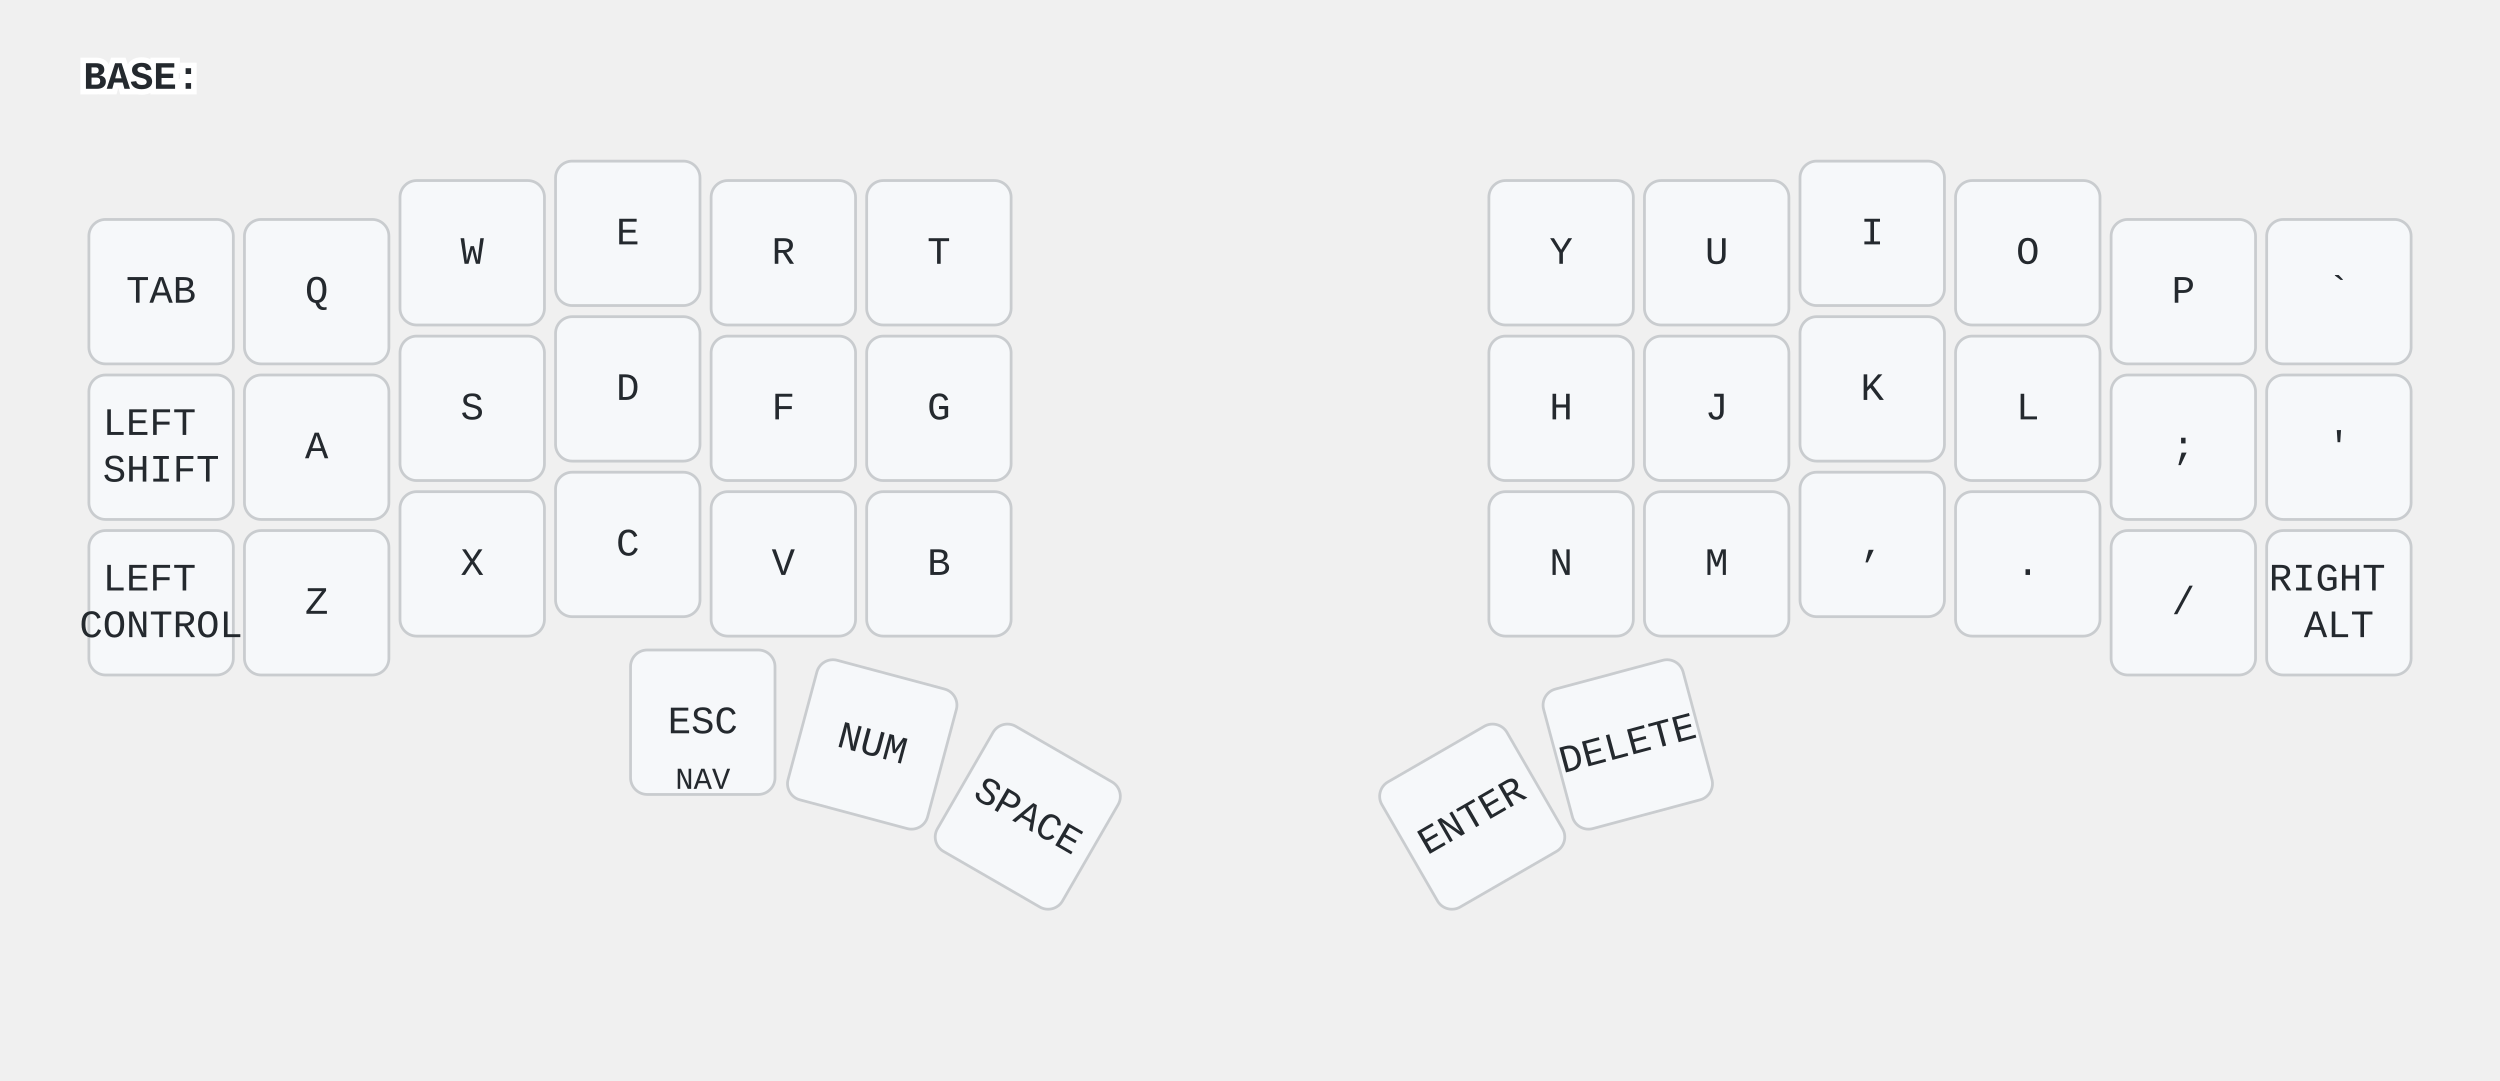
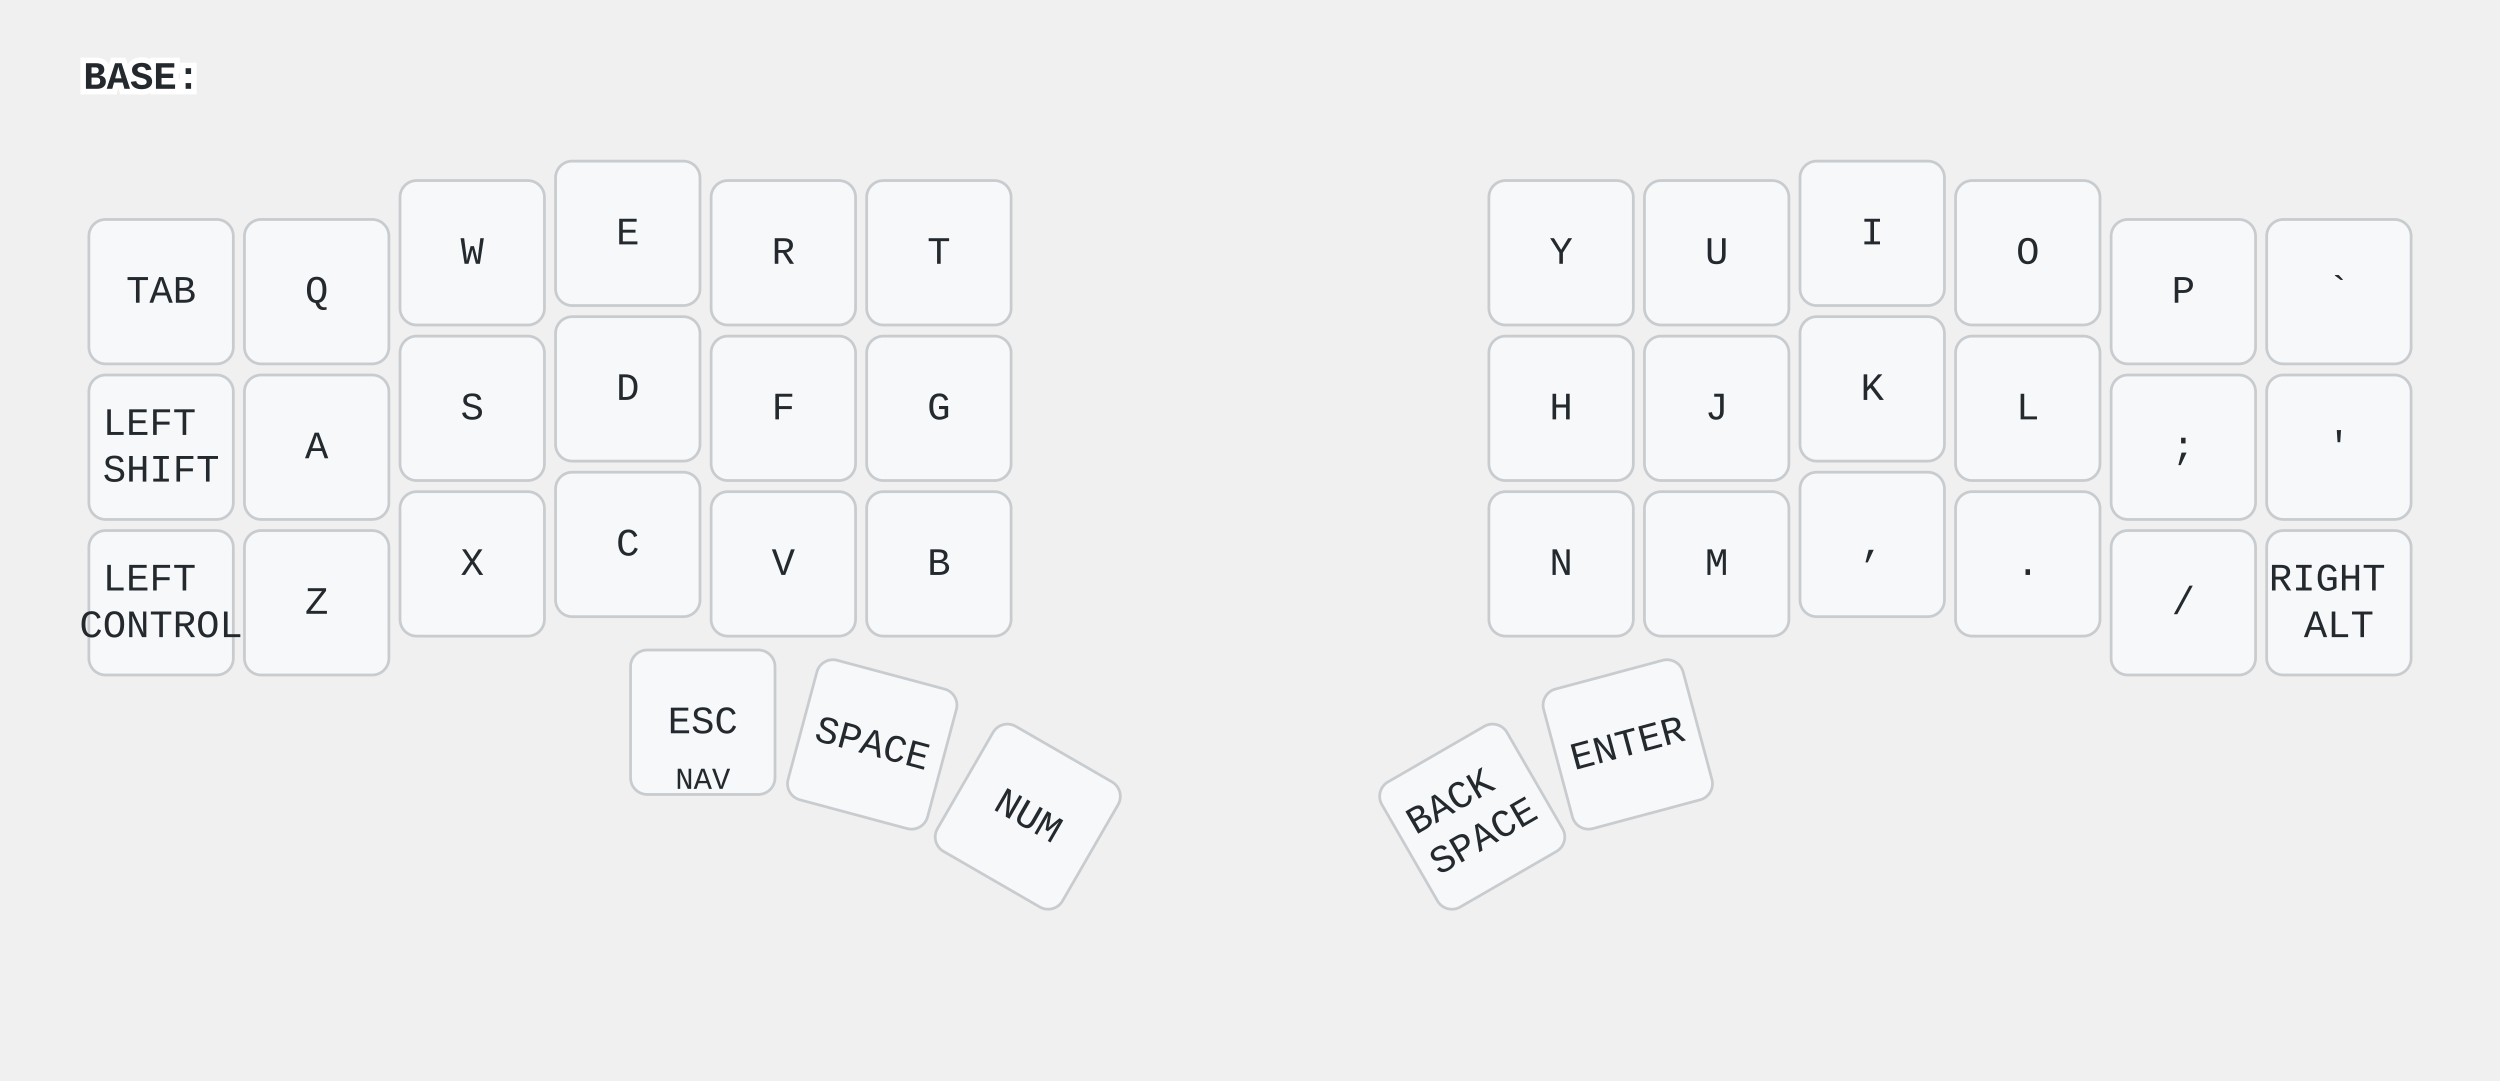
<svg xmlns="http://www.w3.org/2000/svg" width="900" height="389" viewBox="0 0 900 389" class="keymap">
  <style>/* inherit to force styles through use tags */
svg path {
    fill: inherit;
}

/* font and background color specifications */
svg.keymap {
    font-family: SFMono-Regular,Consolas,Liberation Mono,Menlo,monospace;
    font-size: 14px;
    font-kerning: normal;
    text-rendering: optimizeLegibility;
    fill: #24292e;
}

/* default key styling */
rect.key {
    fill: #f6f8fa;
}

rect.key, rect.combo {
    stroke: #c9cccf;
    stroke-width: 1;
}

/* default key side styling, only used is draw_key_sides is set */
rect.side {
    filter: brightness(90%);
}

/* color accent for combo boxes */
rect.combo, rect.combo-separate {
    fill: #cdf;
}

/* color accent for held keys */
rect.held, rect.combo.held {
    fill: #fdd;
}

/* color accent for ghost (optional) keys */
rect.ghost, rect.combo.ghost {
    stroke-dasharray: 4, 4;
    stroke-width: 2;
}

text {
    text-anchor: middle;
    dominant-baseline: middle;
}

/* styling for layer labels */
text.label {
    font-weight: bold;
    text-anchor: start;
    stroke: white;
    stroke-width: 4;
    paint-order: stroke;
}

/* styling for optional footer */
text.footer {
    text-anchor: end;
    dominant-baseline: auto;
    stroke: white;
    stroke-width: 4;
    paint-order: stroke;
}

/* styling for combo tap, and key non-tap label text */
text.combo, text.hold, text.shifted, text.left, text.right {
    font-size: 11px;
}

text.hold {
    text-anchor: middle;
    dominant-baseline: auto;
}

text.shifted {
    text-anchor: middle;
    dominant-baseline: hanging;
}

text.left {
    text-anchor: start;
}

text.right {
    text-anchor: end;
}

text.layer-activator {
    text-decoration: underline;
}

/* styling for hold/shifted label text in combo box */
text.combo.hold, text.combo.shifted, text.combo.left, text.combo.right {
    font-size: 8px;
}

/* lighter symbol for transparent keys */
text.trans {
    fill: #7b7e81;
}

/* styling for combo dendrons */
path.combo {
    stroke-width: 1;
    stroke: gray;
    fill: none;
}

/* Start Tabler Icons Cleanup */
/* cannot use height/width with glyphs */
.icon-tabler &gt; path {
    fill: inherit;
    stroke: inherit;
    stroke-width: 2;
}
/* hide tabler's default box */
.icon-tabler &gt; path[stroke="none"][fill="none"] {
    visibility: hidden;
}
/* End Tabler Icons Cleanup */

@media (prefers-color-scheme: dark) {
svg.keymap { fill: #d1d6db; }
rect.key { fill: #3f4750; }
rect.key, rect.combo { stroke: #60666c; }
rect.combo, rect.combo-separate { fill: #1f3d7a; }
rect.held, rect.combo.held { fill: #854747; }
text.label, text.footer { stroke: black; }
text.trans { fill: #7e8184; }
path.combo { stroke: #7f7f7f; }

}</style>
  <g transform="translate(30, 0)" class="layer-BASE">
    <text x="0" y="28" class="label" id="BASE">BASE:</text>
    <g transform="translate(0, 56)">
      <g transform="translate(28, 49)" class="key keypos-0">
        <rect rx="6" ry="6" x="-26" y="-26" width="52" height="52" class="key" />
        <text x="0" y="0" class="key tap">TAB</text>
      </g>
      <g transform="translate(84, 49)" class="key keypos-1">
        <rect rx="6" ry="6" x="-26" y="-26" width="52" height="52" class="key" />
        <text x="0" y="0" class="key tap">Q</text>
      </g>
      <g transform="translate(140, 35)" class="key keypos-2">
        <rect rx="6" ry="6" x="-26" y="-26" width="52" height="52" class="key" />
        <text x="0" y="0" class="key tap">W</text>
      </g>
      <g transform="translate(196, 28)" class="key keypos-3">
        <rect rx="6" ry="6" x="-26" y="-26" width="52" height="52" class="key" />
        <text x="0" y="0" class="key tap">E</text>
      </g>
      <g transform="translate(252, 35)" class="key keypos-4">
        <rect rx="6" ry="6" x="-26" y="-26" width="52" height="52" class="key" />
        <text x="0" y="0" class="key tap">R</text>
      </g>
      <g transform="translate(308, 35)" class="key keypos-5">
        <rect rx="6" ry="6" x="-26" y="-26" width="52" height="52" class="key" />
        <text x="0" y="0" class="key tap">T</text>
      </g>
      <g transform="translate(532, 35)" class="key keypos-6">
        <rect rx="6" ry="6" x="-26" y="-26" width="52" height="52" class="key" />
        <text x="0" y="0" class="key tap">Y</text>
      </g>
      <g transform="translate(588, 35)" class="key keypos-7">
        <rect rx="6" ry="6" x="-26" y="-26" width="52" height="52" class="key" />
        <text x="0" y="0" class="key tap">U</text>
      </g>
      <g transform="translate(644, 28)" class="key keypos-8">
        <rect rx="6" ry="6" x="-26" y="-26" width="52" height="52" class="key" />
        <text x="0" y="0" class="key tap">I</text>
      </g>
      <g transform="translate(700, 35)" class="key keypos-9">
        <rect rx="6" ry="6" x="-26" y="-26" width="52" height="52" class="key" />
        <text x="0" y="0" class="key tap">O</text>
      </g>
      <g transform="translate(756, 49)" class="key keypos-10">
        <rect rx="6" ry="6" x="-26" y="-26" width="52" height="52" class="key" />
        <text x="0" y="0" class="key tap">P</text>
      </g>
      <g transform="translate(812, 49)" class="key keypos-11">
        <rect rx="6" ry="6" x="-26" y="-26" width="52" height="52" class="key" />
        <text x="0" y="0" class="key tap">`</text>
      </g>
      <g transform="translate(28, 105)" class="key keypos-12">
        <rect rx="6" ry="6" x="-26" y="-26" width="52" height="52" class="key" />
        <text x="0" y="0" class="key tap">
          <tspan x="0" dy="-0.6em">LEFT</tspan>
          <tspan x="0" dy="1.2em">SHIFT</tspan>
        </text>
      </g>
      <g transform="translate(84, 105)" class="key keypos-13">
        <rect rx="6" ry="6" x="-26" y="-26" width="52" height="52" class="key" />
        <text x="0" y="0" class="key tap">A</text>
      </g>
      <g transform="translate(140, 91)" class="key keypos-14">
        <rect rx="6" ry="6" x="-26" y="-26" width="52" height="52" class="key" />
        <text x="0" y="0" class="key tap">S</text>
      </g>
      <g transform="translate(196, 84)" class="key keypos-15">
        <rect rx="6" ry="6" x="-26" y="-26" width="52" height="52" class="key" />
        <text x="0" y="0" class="key tap">D</text>
      </g>
      <g transform="translate(252, 91)" class="key keypos-16">
        <rect rx="6" ry="6" x="-26" y="-26" width="52" height="52" class="key" />
        <text x="0" y="0" class="key tap">F</text>
      </g>
      <g transform="translate(308, 91)" class="key keypos-17">
        <rect rx="6" ry="6" x="-26" y="-26" width="52" height="52" class="key" />
        <text x="0" y="0" class="key tap">G</text>
      </g>
      <g transform="translate(532, 91)" class="key keypos-18">
        <rect rx="6" ry="6" x="-26" y="-26" width="52" height="52" class="key" />
        <text x="0" y="0" class="key tap">H</text>
      </g>
      <g transform="translate(588, 91)" class="key keypos-19">
        <rect rx="6" ry="6" x="-26" y="-26" width="52" height="52" class="key" />
        <text x="0" y="0" class="key tap">J</text>
      </g>
      <g transform="translate(644, 84)" class="key keypos-20">
        <rect rx="6" ry="6" x="-26" y="-26" width="52" height="52" class="key" />
        <text x="0" y="0" class="key tap">K</text>
      </g>
      <g transform="translate(700, 91)" class="key keypos-21">
        <rect rx="6" ry="6" x="-26" y="-26" width="52" height="52" class="key" />
        <text x="0" y="0" class="key tap">L</text>
      </g>
      <g transform="translate(756, 105)" class="key keypos-22">
        <rect rx="6" ry="6" x="-26" y="-26" width="52" height="52" class="key" />
        <text x="0" y="0" class="key tap">;</text>
      </g>
      <g transform="translate(812, 105)" class="key keypos-23">
        <rect rx="6" ry="6" x="-26" y="-26" width="52" height="52" class="key" />
        <text x="0" y="0" class="key tap">'</text>
      </g>
      <g transform="translate(28, 161)" class="key keypos-24">
        <rect rx="6" ry="6" x="-26" y="-26" width="52" height="52" class="key" />
        <text x="0" y="0" class="key tap">
          <tspan x="0" dy="-0.6em">LEFT</tspan>
          <tspan x="0" dy="1.2em">CONTROL</tspan>
        </text>
      </g>
      <g transform="translate(84, 161)" class="key keypos-25">
        <rect rx="6" ry="6" x="-26" y="-26" width="52" height="52" class="key" />
        <text x="0" y="0" class="key tap">Z</text>
      </g>
      <g transform="translate(140, 147)" class="key keypos-26">
        <rect rx="6" ry="6" x="-26" y="-26" width="52" height="52" class="key" />
        <text x="0" y="0" class="key tap">X</text>
      </g>
      <g transform="translate(196, 140)" class="key keypos-27">
        <rect rx="6" ry="6" x="-26" y="-26" width="52" height="52" class="key" />
        <text x="0" y="0" class="key tap">C</text>
      </g>
      <g transform="translate(252, 147)" class="key keypos-28">
        <rect rx="6" ry="6" x="-26" y="-26" width="52" height="52" class="key" />
        <text x="0" y="0" class="key tap">V</text>
      </g>
      <g transform="translate(308, 147)" class="key keypos-29">
        <rect rx="6" ry="6" x="-26" y="-26" width="52" height="52" class="key" />
        <text x="0" y="0" class="key tap">B</text>
      </g>
      <g transform="translate(532, 147)" class="key keypos-30">
        <rect rx="6" ry="6" x="-26" y="-26" width="52" height="52" class="key" />
        <text x="0" y="0" class="key tap">N</text>
      </g>
      <g transform="translate(588, 147)" class="key keypos-31">
        <rect rx="6" ry="6" x="-26" y="-26" width="52" height="52" class="key" />
        <text x="0" y="0" class="key tap">M</text>
      </g>
      <g transform="translate(644, 140)" class="key keypos-32">
        <rect rx="6" ry="6" x="-26" y="-26" width="52" height="52" class="key" />
        <text x="0" y="0" class="key tap">,</text>
      </g>
      <g transform="translate(700, 147)" class="key keypos-33">
        <rect rx="6" ry="6" x="-26" y="-26" width="52" height="52" class="key" />
        <text x="0" y="0" class="key tap">.</text>
      </g>
      <g transform="translate(756, 161)" class="key keypos-34">
        <rect rx="6" ry="6" x="-26" y="-26" width="52" height="52" class="key" />
        <text x="0" y="0" class="key tap">/</text>
      </g>
      <g transform="translate(812, 161)" class="key keypos-35">
        <rect rx="6" ry="6" x="-26" y="-26" width="52" height="52" class="key" />
        <text x="0" y="0" class="key tap">
          <tspan x="0" dy="-0.6em">RIGHT</tspan>
          <tspan x="0" dy="1.2em">ALT</tspan>
        </text>
      </g>
      <g transform="translate(223, 204)" class="key keypos-36">
        <rect rx="6" ry="6" x="-26" y="-26" width="52" height="52" class="key" />
        <text x="0" y="0" class="key tap">ESC</text>
        <text x="0" y="24" class="key hold">NAV</text>
      </g>
      <g transform="translate(284, 212) rotate(15.0)" class="key keypos-37">
        <rect rx="6" ry="6" x="-26" y="-26" width="52" height="52" class="key" />
+         <text x="0" y="0" class="key tap">SPACE</text>
+       </g>
+       <g transform="translate(340, 238) rotate(30.0)" class="key keypos-38">
+         <rect rx="6" ry="6" x="-26" y="-26" width="52" height="52" class="key" />
        <text x="0" y="0" class="key tap">NUM</text>
      </g>
-       <g transform="translate(340, 238) rotate(30.0)" class="key keypos-38">
-         <rect rx="6" ry="6" x="-26" y="-26" width="52" height="52" class="key" />
-         <text x="0" y="0" class="key tap">SPACE</text>
-       </g>
      <g transform="translate(500, 238) rotate(-30.0)" class="key keypos-39">
        <rect rx="6" ry="6" x="-26" y="-26" width="52" height="52" class="key" />
+         <text x="0" y="0" class="key tap">
+           <tspan x="0" dy="-0.6em">BACK</tspan>
+           <tspan x="0" dy="1.2em">SPACE</tspan>
+         </text>
+       </g>
+       <g transform="translate(556, 212) rotate(-15.0)" class="key keypos-40">
+         <rect rx="6" ry="6" x="-26" y="-26" width="52" height="52" class="key" />
        <text x="0" y="0" class="key tap">ENTER</text>
-       </g>
-       <g transform="translate(556, 212) rotate(-15.0)" class="key keypos-40">
-         <rect rx="6" ry="6" x="-26" y="-26" width="52" height="52" class="key" />
-         <text x="0" y="0" class="key tap">DELETE</text>
      </g>
    </g>
  </g>
</svg>
